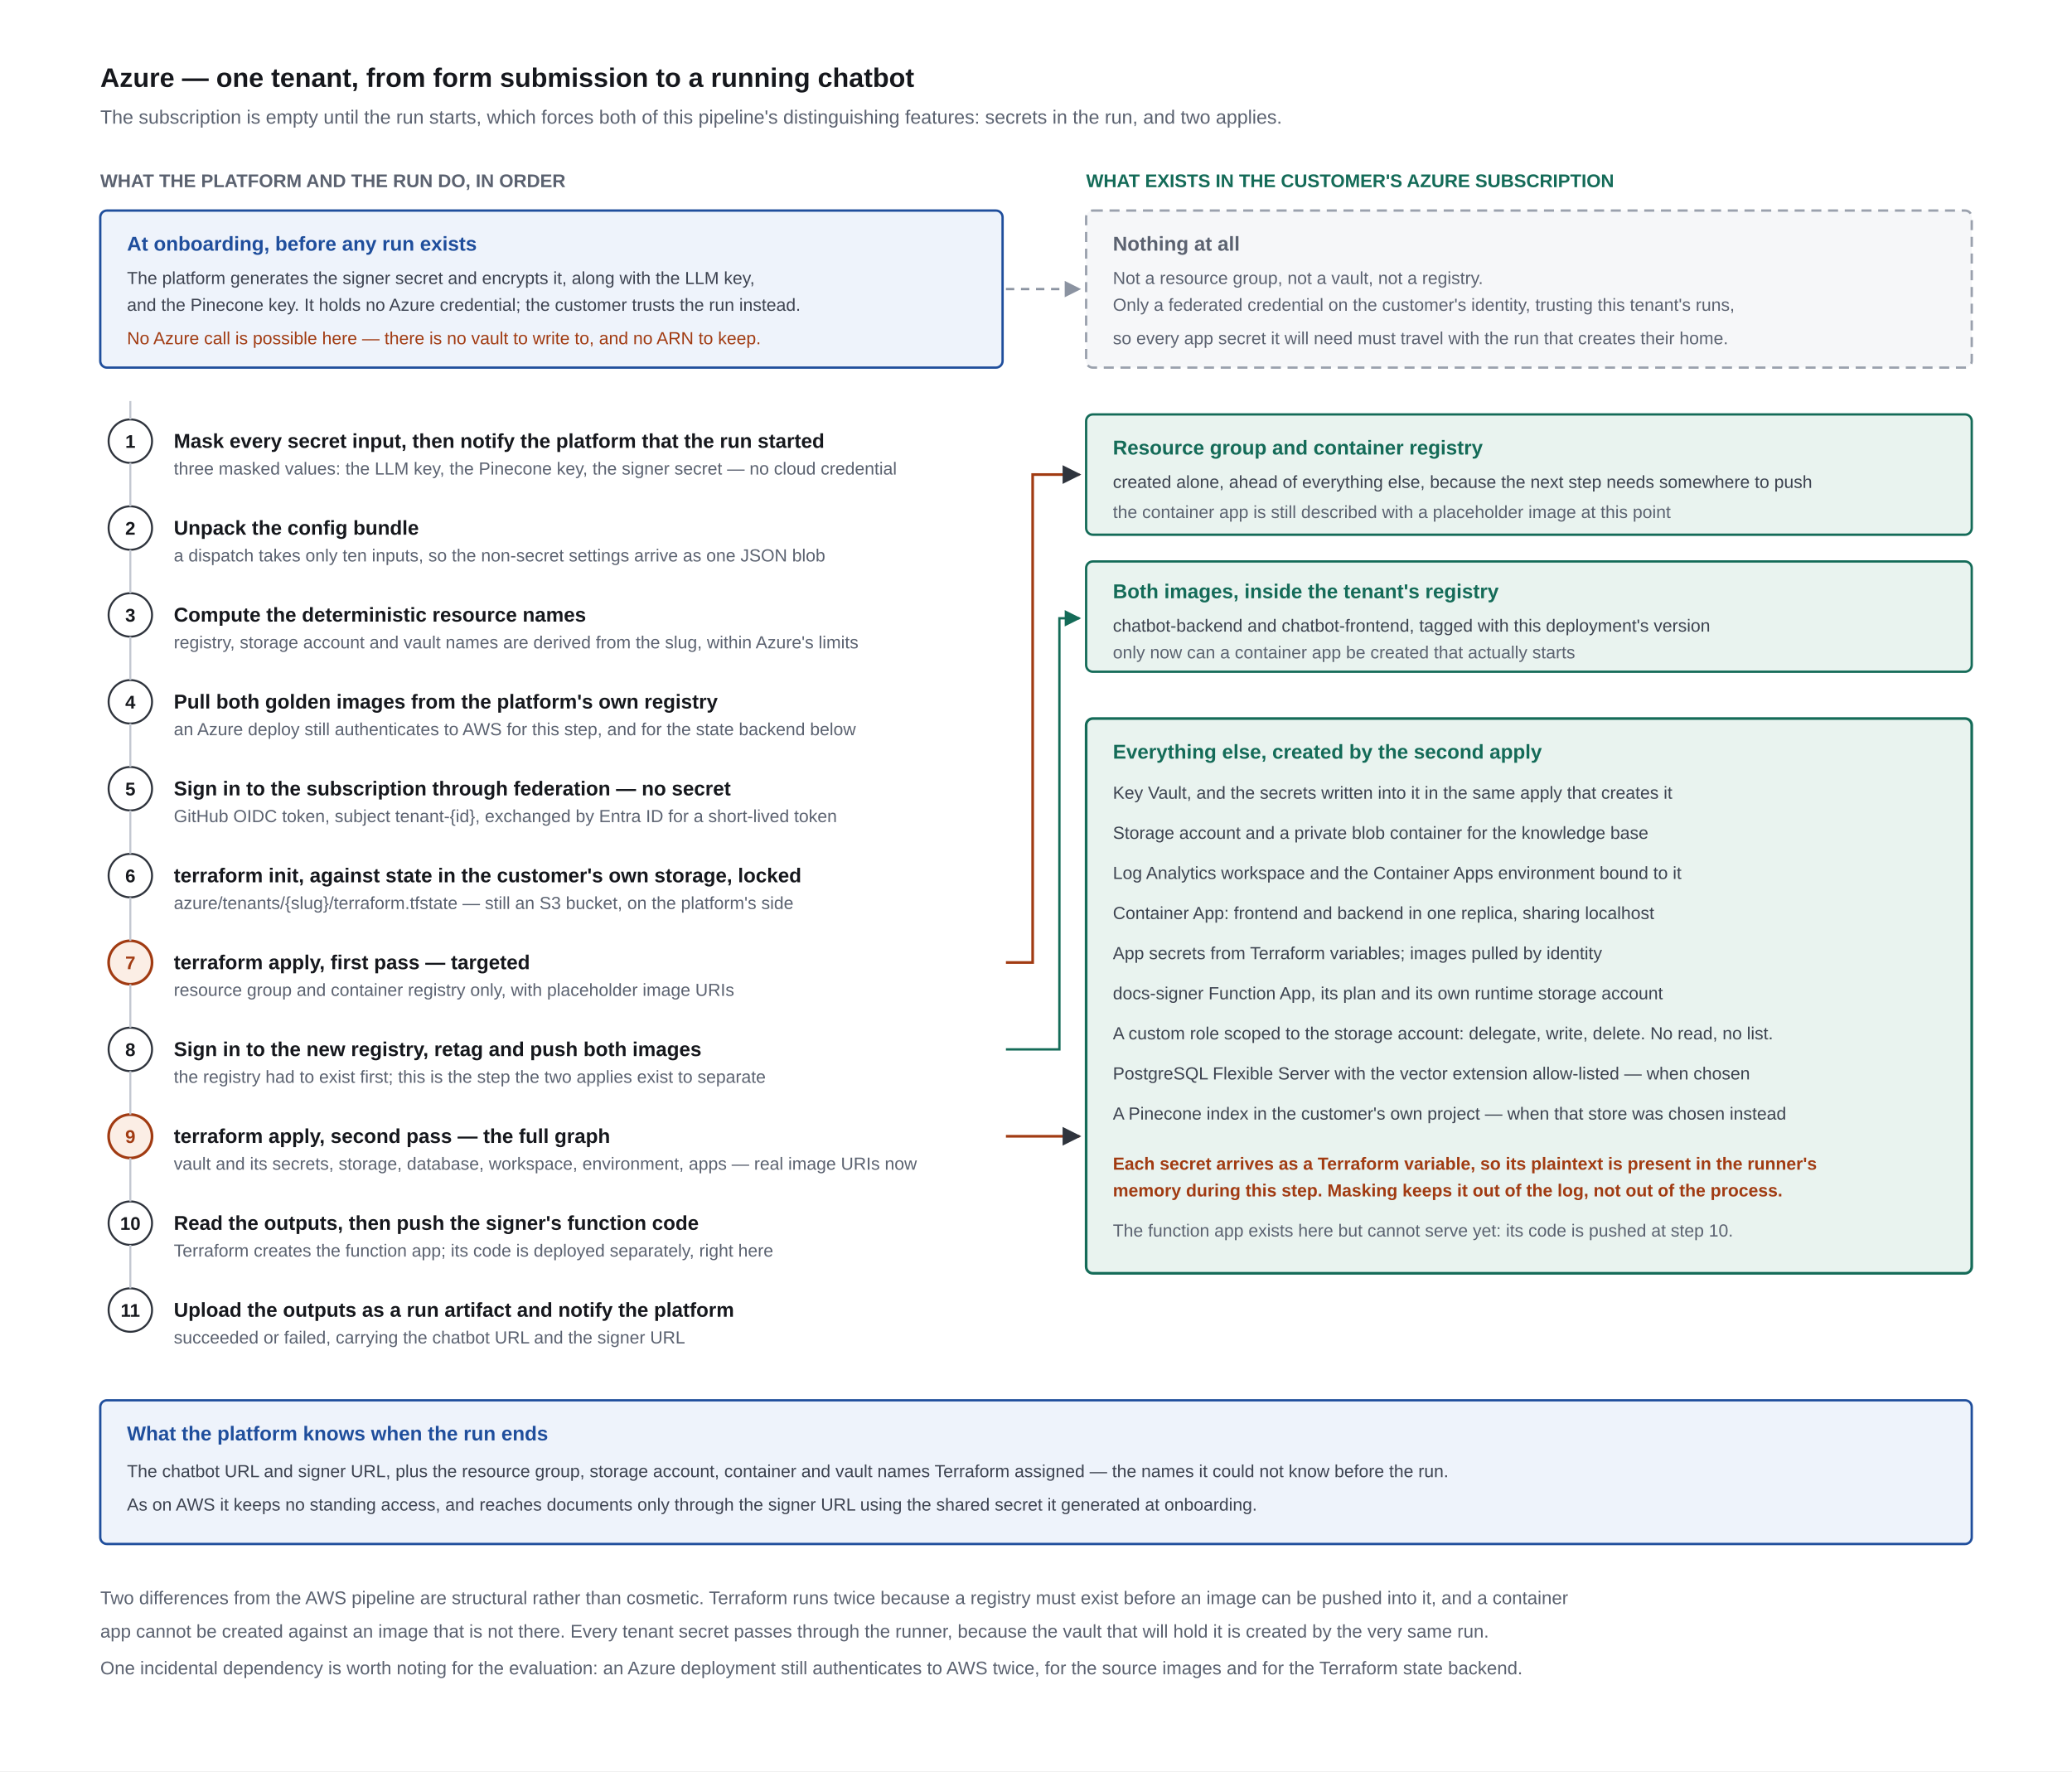
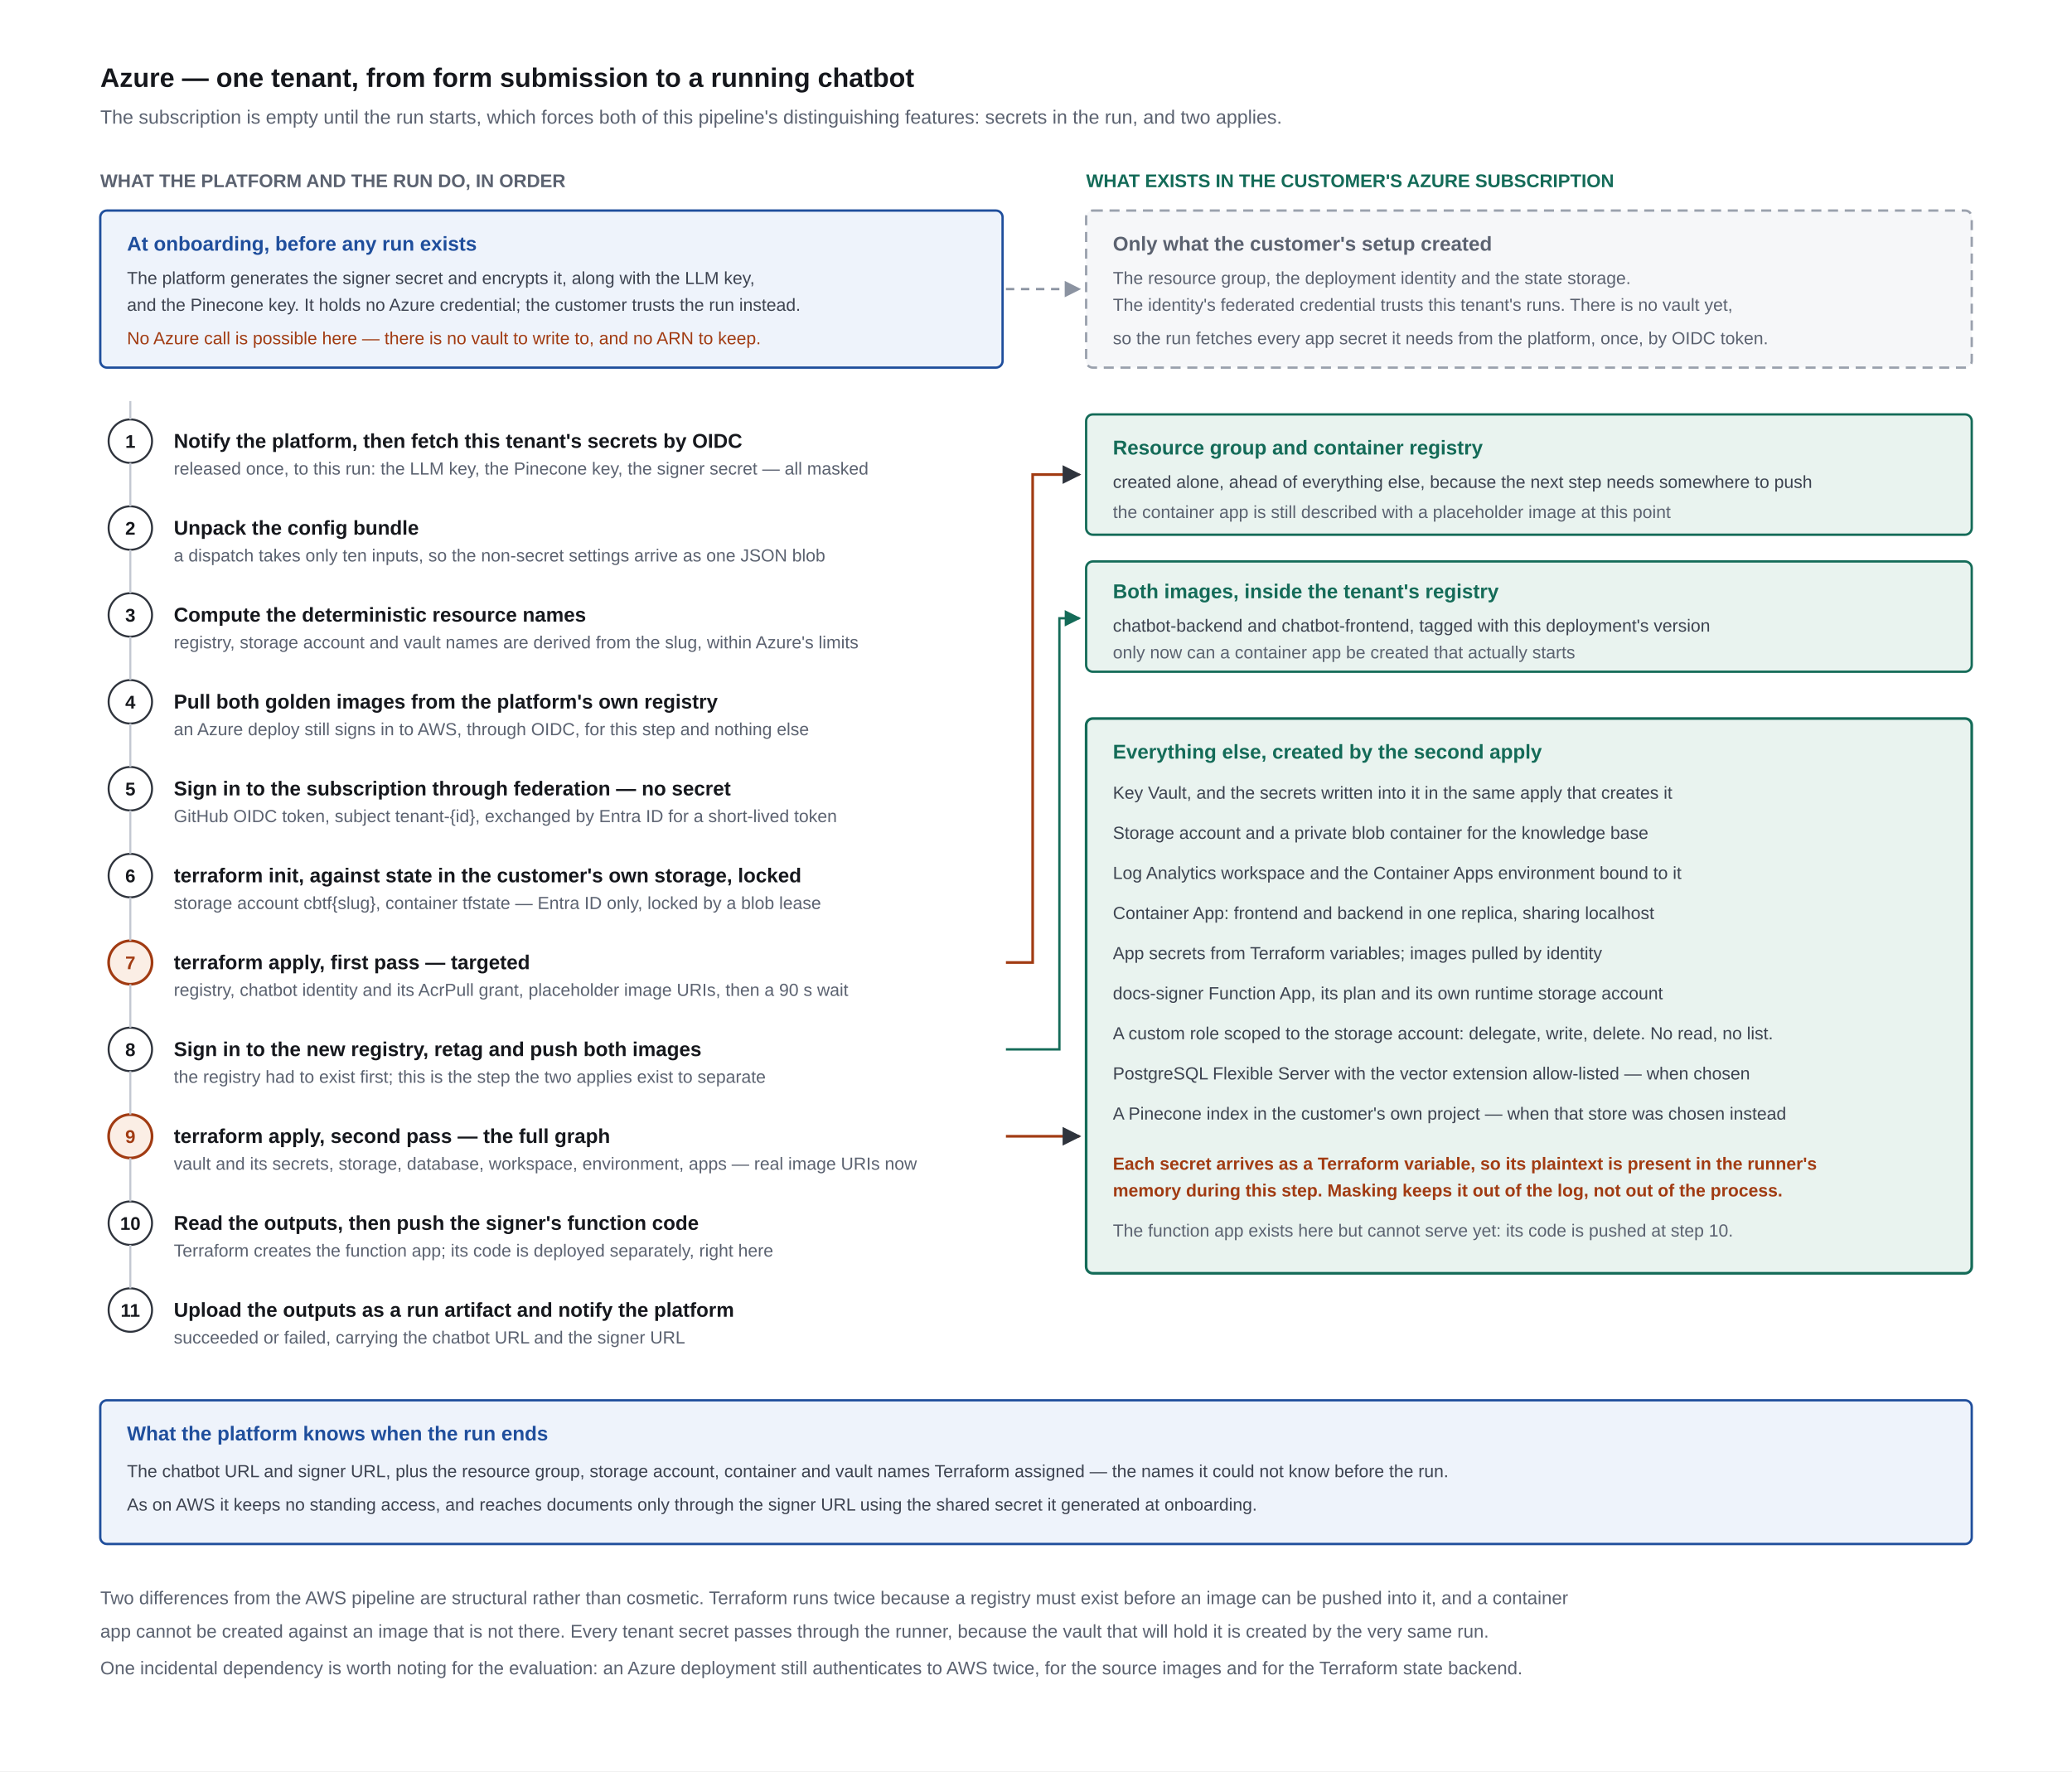
<svg xmlns="http://www.w3.org/2000/svg" viewBox="0 0 1240 1060" width="1240" height="1060" role="img" aria-label="Azure deployment pipeline end to end: the run signs in through a per-tenant federated credential with no stored secret; nothing exists in the subscription beforehand, so every application secret travels with the run and Terraform must apply twice, once to create the registry and again once the images are pushed.">
  <rect x="0" y="0" width="1240" height="1060" fill="#ffffff" />
  <defs>
    <marker id="a" viewBox="0 0 10 10" refX="9" refY="5" markerWidth="7" markerHeight="7" orient="auto-start-reverse">
      <path d="M 0 0 L 10 5 L 0 10 z" fill="#2f343d" />
    </marker>
    <marker id="ag" viewBox="0 0 10 10" refX="9" refY="5" markerWidth="7" markerHeight="7" orient="auto-start-reverse">
      <path d="M 0 0 L 10 5 L 0 10 z" fill="#146b58" />
    </marker>
    <marker id="am" viewBox="0 0 10 10" refX="9" refY="5" markerWidth="7" markerHeight="7" orient="auto-start-reverse">
      <path d="M 0 0 L 10 5 L 0 10 z" fill="#8b93a1" />
    </marker>
  </defs>
  <g font-family="Arial, Helvetica, sans-serif" fill="#16181d">
    <text x="60" y="52" font-size="16" font-weight="bold">Azure — one tenant, from form submission to a running chatbot</text>
    <text x="60" y="74" font-size="11.5" fill="#5b6270">The subscription is empty until the run starts, which forces both of this pipeline's distinguishing features: secrets in the run, and two applies.</text>
    <text x="60" y="112" font-size="11" font-weight="bold" fill="#5b6270">WHAT THE PLATFORM AND THE RUN DO, IN ORDER</text>
    <text x="650" y="112" font-size="11" font-weight="bold" fill="#146b58">WHAT EXISTS IN THE CUSTOMER'S AZURE SUBSCRIPTION</text>
    <rect x="60" y="126" width="540" height="94" rx="4" fill="#eef3fb" stroke="#1f4e9c" stroke-width="1.4" />
    <text x="76" y="150" font-size="12" font-weight="bold" fill="#1f4e9c">At onboarding, before any run exists</text>
    <text x="76" y="170" font-size="10.5" fill="#3d4350">The platform generates the signer secret and encrypts it, along with the LLM key,</text>
    <text x="76" y="186" font-size="10.5" fill="#3d4350">and the Pinecone key. It holds no Azure credential; the customer trusts the run instead.</text>
    <text x="76" y="206" font-size="10.5" fill="#a13b12">No Azure call is possible here — there is no vault to write to, and no ARN to keep.</text>
    <line x1="602" y1="173" x2="646" y2="173" stroke="#8b93a1" stroke-width="1.4" stroke-dasharray="5 4" marker-end="url(#am)" />
    <rect x="650" y="126" width="530" height="94" rx="4" fill="#f6f7f9" stroke="#9aa1ad" stroke-width="1.4" stroke-dasharray="6 4" />
-     <text x="666" y="150" font-size="12" font-weight="bold" fill="#5b6270">Nothing at all</text>
-     <text x="666" y="170" font-size="10.5" fill="#5b6270">Not a resource group, not a vault, not a registry.</text>
-     <text x="666" y="186" font-size="10.5" fill="#5b6270">Only a federated credential on the customer's identity, trusting this tenant's runs,</text>
-     <text x="666" y="206" font-size="10.5" fill="#5b6270">so every app secret it will need must travel with the run that creates their home.</text>
+     <text x="666" y="150" font-size="12" font-weight="bold" fill="#5b6270">Only what the customer's setup created</text>
+     <text x="666" y="170" font-size="10.5" fill="#5b6270">The resource group, the deployment identity and the state storage.</text>
+     <text x="666" y="186" font-size="10.5" fill="#5b6270">The identity's federated credential trusts this tenant's runs. There is no vault yet,</text>
+     <text x="666" y="206" font-size="10.5" fill="#5b6270">so the run fetches every app secret it needs from the platform, once, by OIDC token.</text>
    <g font-size="12" font-weight="bold">
-       <text x="104" y="268">Mask every secret input, then notify the platform that the run started</text>
+       <text x="104" y="268">Notify the platform, then fetch this tenant's secrets by OIDC</text>
      <text x="104" y="320">Unpack the config bundle</text>
      <text x="104" y="372">Compute the deterministic resource names</text>
      <text x="104" y="424">Pull both golden images from the platform's own registry</text>
      <text x="104" y="476">Sign in to the subscription through federation — no secret</text>
      <text x="104" y="528">terraform init, against state in the customer's own storage, locked</text>
      <text x="104" y="580">terraform apply, first pass — targeted</text>
      <text x="104" y="632">Sign in to the new registry, retag and push both images</text>
      <text x="104" y="684">terraform apply, second pass — the full graph</text>
      <text x="104" y="736">Read the outputs, then push the signer's function code</text>
      <text x="104" y="788">Upload the outputs as a run artifact and notify the platform</text>
    </g>
    <g font-size="10.5" fill="#5b6270">
-       <text x="104" y="284">three masked values: the LLM key, the Pinecone key, the signer secret — no cloud credential</text>
+       <text x="104" y="284">released once, to this run: the LLM key, the Pinecone key, the signer secret — all masked</text>
      <text x="104" y="336">a dispatch takes only ten inputs, so the non-secret settings arrive as one JSON blob</text>
      <text x="104" y="388">registry, storage account and vault names are derived from the slug, within Azure's limits</text>
-       <text x="104" y="440">an Azure deploy still authenticates to AWS for this step, and for the state backend below</text>
+       <text x="104" y="440">an Azure deploy still signs in to AWS, through OIDC, for this step and nothing else</text>
      <text x="104" y="492">GitHub OIDC token, subject tenant-{id}, exchanged by Entra ID for a short-lived token</text>
-       <text x="104" y="544">azure/tenants/{slug}/terraform.tfstate — still an S3 bucket, on the platform's side</text>
-       <text x="104" y="596">resource group and container registry only, with placeholder image URIs</text>
+       <text x="104" y="544">storage account cbtf{slug}, container tfstate — Entra ID only, locked by a blob lease</text>
+       <text x="104" y="596">registry, chatbot identity and its AcrPull grant, placeholder image URIs, then a 90 s wait</text>
      <text x="104" y="648">the registry had to exist first; this is the step the two applies exist to separate</text>
      <text x="104" y="700">vault and its secrets, storage, database, workspace, environment, apps — real image URIs now</text>
      <text x="104" y="752">Terraform creates the function app; its code is deployed separately, right here</text>
      <text x="104" y="804">succeeded or failed, carrying the chatbot URL and the signer URL</text>
    </g>
    <g fill="#ffffff" stroke="#2f343d" stroke-width="1.2">
      <circle cx="78" cy="264" r="13" />
      <circle cx="78" cy="316" r="13" />
      <circle cx="78" cy="368" r="13" />
      <circle cx="78" cy="420" r="13" />
      <circle cx="78" cy="472" r="13" />
      <circle cx="78" cy="524" r="13" />
      <circle cx="78" cy="628" r="13" />
      <circle cx="78" cy="732" r="13" />
      <circle cx="78" cy="784" r="13" />
    </g>
    <circle cx="78" cy="576" r="13" fill="#fbeee5" stroke="#a13b12" stroke-width="1.6" />
    <circle cx="78" cy="680" r="13" fill="#fbeee5" stroke="#a13b12" stroke-width="1.6" />
    <g font-size="11" text-anchor="middle" font-weight="bold">
      <text x="78" y="268">1</text>
      <text x="78" y="320">2</text>
      <text x="78" y="372">3</text>
      <text x="78" y="424">4</text>
      <text x="78" y="476">5</text>
      <text x="78" y="528">6</text>
      <text x="78" y="580" fill="#a13b12">7</text>
      <text x="78" y="632">8</text>
      <text x="78" y="684" fill="#a13b12">9</text>
      <text x="78" y="736">10</text>
      <text x="78" y="788">11</text>
    </g>
    <line x1="78" y1="240" x2="78" y2="251" stroke="#c3c8d1" stroke-width="1.2" />
    <line x1="78" y1="277" x2="78" y2="303" stroke="#c3c8d1" stroke-width="1.2" />
    <line x1="78" y1="329" x2="78" y2="355" stroke="#c3c8d1" stroke-width="1.2" />
    <line x1="78" y1="381" x2="78" y2="407" stroke="#c3c8d1" stroke-width="1.2" />
    <line x1="78" y1="433" x2="78" y2="459" stroke="#c3c8d1" stroke-width="1.2" />
    <line x1="78" y1="485" x2="78" y2="511" stroke="#c3c8d1" stroke-width="1.2" />
    <line x1="78" y1="537" x2="78" y2="563" stroke="#c3c8d1" stroke-width="1.2" />
    <line x1="78" y1="589" x2="78" y2="615" stroke="#c3c8d1" stroke-width="1.2" />
    <line x1="78" y1="641" x2="78" y2="667" stroke="#c3c8d1" stroke-width="1.2" />
    <line x1="78" y1="693" x2="78" y2="719" stroke="#c3c8d1" stroke-width="1.2" />
    <line x1="78" y1="745" x2="78" y2="771" stroke="#c3c8d1" stroke-width="1.2" />
    <rect x="650" y="248" width="530" height="72" rx="4" fill="#e9f3ef" stroke="#146b58" stroke-width="1.4" />
    <text x="666" y="272" font-size="12" font-weight="bold" fill="#146b58">Resource group and container registry</text>
    <text x="666" y="292" font-size="10.5" fill="#3d4350">created alone, ahead of everything else, because the next step needs somewhere to push</text>
    <text x="666" y="310" font-size="10.5" fill="#5b6270">the container app is still described with a placeholder image at this point</text>
    <polyline points="602,576 618,576 618,284 646,284" fill="none" stroke="#a13b12" stroke-width="1.6" marker-end="url(#a)" />
    <rect x="650" y="336" width="530" height="66" rx="4" fill="#e9f3ef" stroke="#146b58" stroke-width="1.4" />
    <text x="666" y="358" font-size="12" font-weight="bold" fill="#146b58">Both images, inside the tenant's registry</text>
    <text x="666" y="378" font-size="10.5" fill="#3d4350">chatbot-backend and chatbot-frontend, tagged with this deployment's version</text>
    <text x="666" y="394" font-size="10.5" fill="#5b6270">only now can a container app be created that actually starts</text>
    <polyline points="602,628 634,628 634,370 646,370" fill="none" stroke="#146b58" stroke-width="1.4" marker-end="url(#ag)" />
    <line x1="602" y1="680" x2="646" y2="680" stroke="#a13b12" stroke-width="1.6" marker-end="url(#a)" />
    <rect x="650" y="430" width="530" height="332" rx="4" fill="#e9f3ef" stroke="#146b58" stroke-width="1.6" />
    <text x="666" y="454" font-size="12" font-weight="bold" fill="#146b58">Everything else, created by the second apply</text>
    <g font-size="10.5" fill="#3d4350">
      <text x="666" y="478">Key Vault, and the secrets written into it in the same apply that creates it</text>
      <text x="666" y="502">Storage account and a private blob container for the knowledge base</text>
      <text x="666" y="526">Log Analytics workspace and the Container Apps environment bound to it</text>
      <text x="666" y="550">Container App: frontend and backend in one replica, sharing localhost</text>
      <text x="666" y="574">App secrets from Terraform variables; images pulled by identity</text>
      <text x="666" y="598">docs-signer Function App, its plan and its own runtime storage account</text>
      <text x="666" y="622">A custom role scoped to the storage account: delegate, write, delete. No read, no list.</text>
      <text x="666" y="646">PostgreSQL Flexible Server with the vector extension allow-listed — when chosen</text>
      <text x="666" y="670">A Pinecone index in the customer's own project — when that store was chosen instead</text>
    </g>
    <text x="666" y="700" font-size="10.5" fill="#a13b12" font-weight="bold">Each secret arrives as a Terraform variable, so its plaintext is present in the runner's</text>
    <text x="666" y="716" font-size="10.5" fill="#a13b12" font-weight="bold">memory during this step. Masking keeps it out of the log, not out of the process.</text>
    <text x="666" y="740" font-size="10.5" fill="#5b6270">The function app exists here but cannot serve yet: its code is pushed at step 10.</text>
    <rect x="60" y="838" width="1120" height="86" rx="4" fill="#eef3fb" stroke="#1f4e9c" stroke-width="1.4" />
    <text x="76" y="862" font-size="12" font-weight="bold" fill="#1f4e9c">What the platform knows when the run ends</text>
    <text x="76" y="884" font-size="10.5" fill="#3d4350">The chatbot URL and signer URL, plus the resource group, storage account, container and vault names Terraform assigned — the names it could not know before the run.</text>
    <text x="76" y="904" font-size="10.5" fill="#3d4350">As on AWS it keeps no standing access, and reaches documents only through the signer URL using the shared secret it generated at onboarding.</text>
    <text x="60" y="960" font-size="11" fill="#5b6270">Two differences from the AWS pipeline are structural rather than cosmetic. Terraform runs twice because a registry must exist before an image can be pushed into it, and a container</text>
    <text x="60" y="980" font-size="11" fill="#5b6270">app cannot be created against an image that is not there. Every tenant secret passes through the runner, because the vault that will hold it is created by the very same run.</text>
    <text x="60" y="1002" font-size="11" fill="#5b6270">One incidental dependency is worth noting for the evaluation: an Azure deployment still authenticates to AWS twice, for the source images and for the Terraform state backend.</text>
  </g>
</svg>
